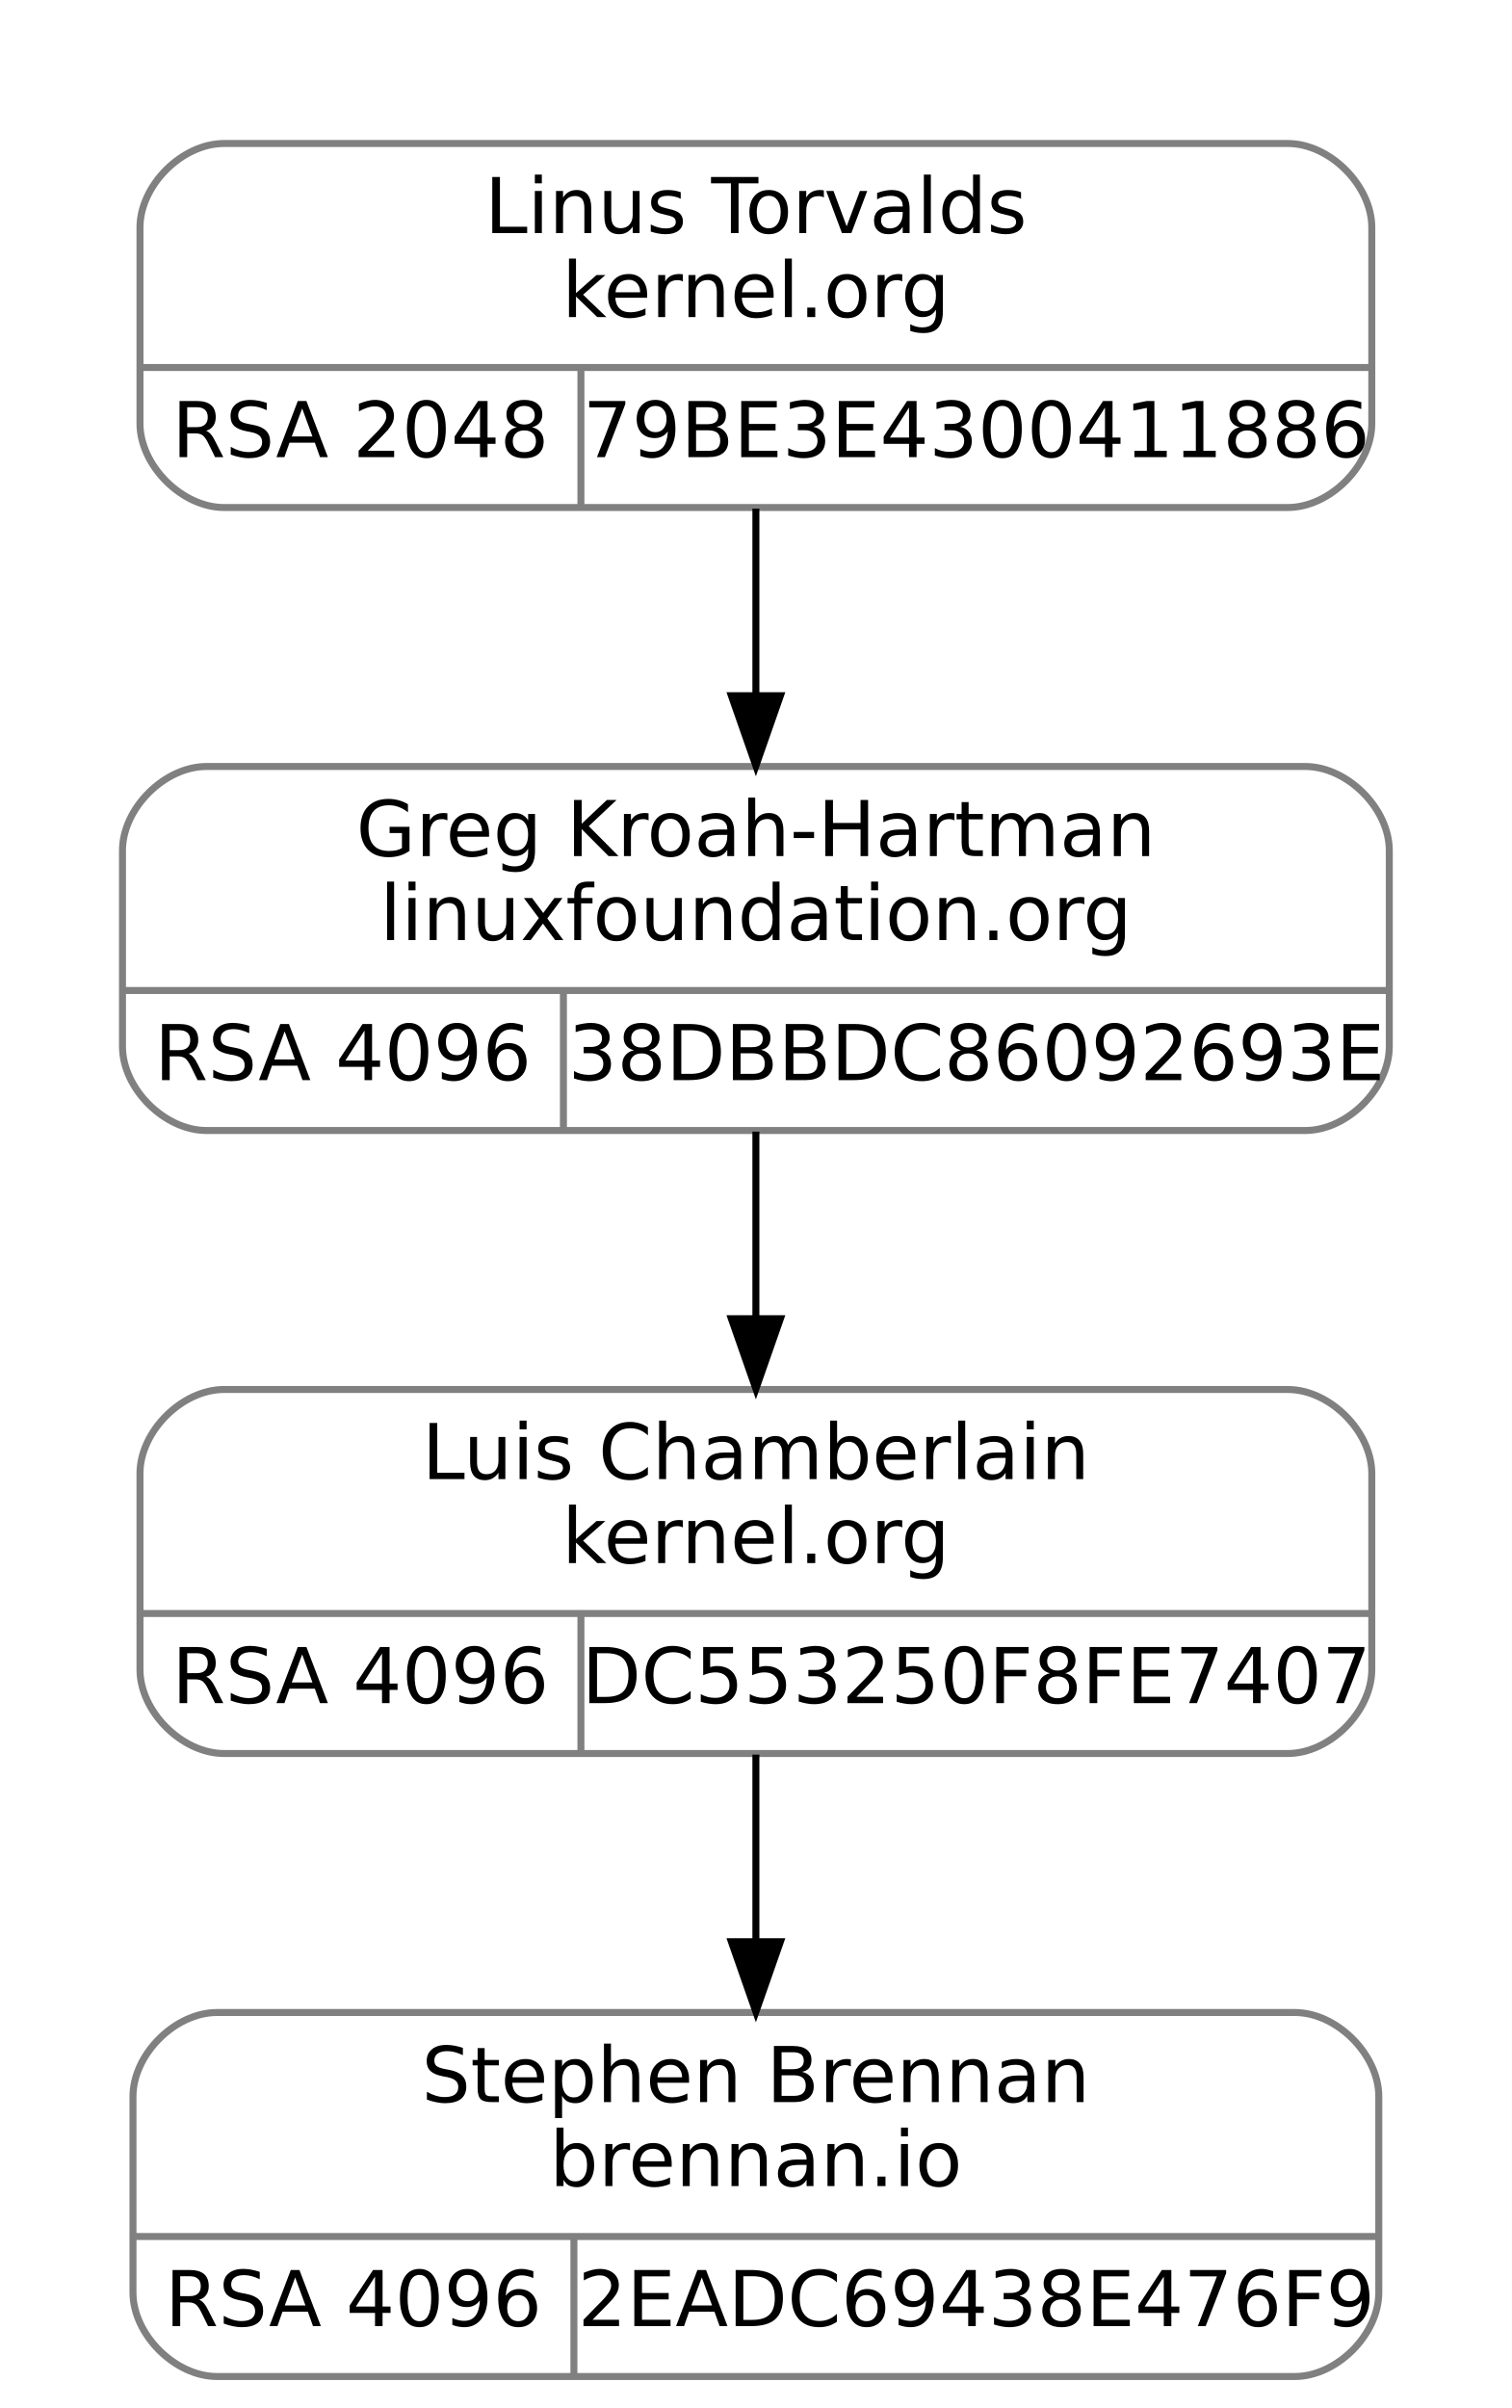
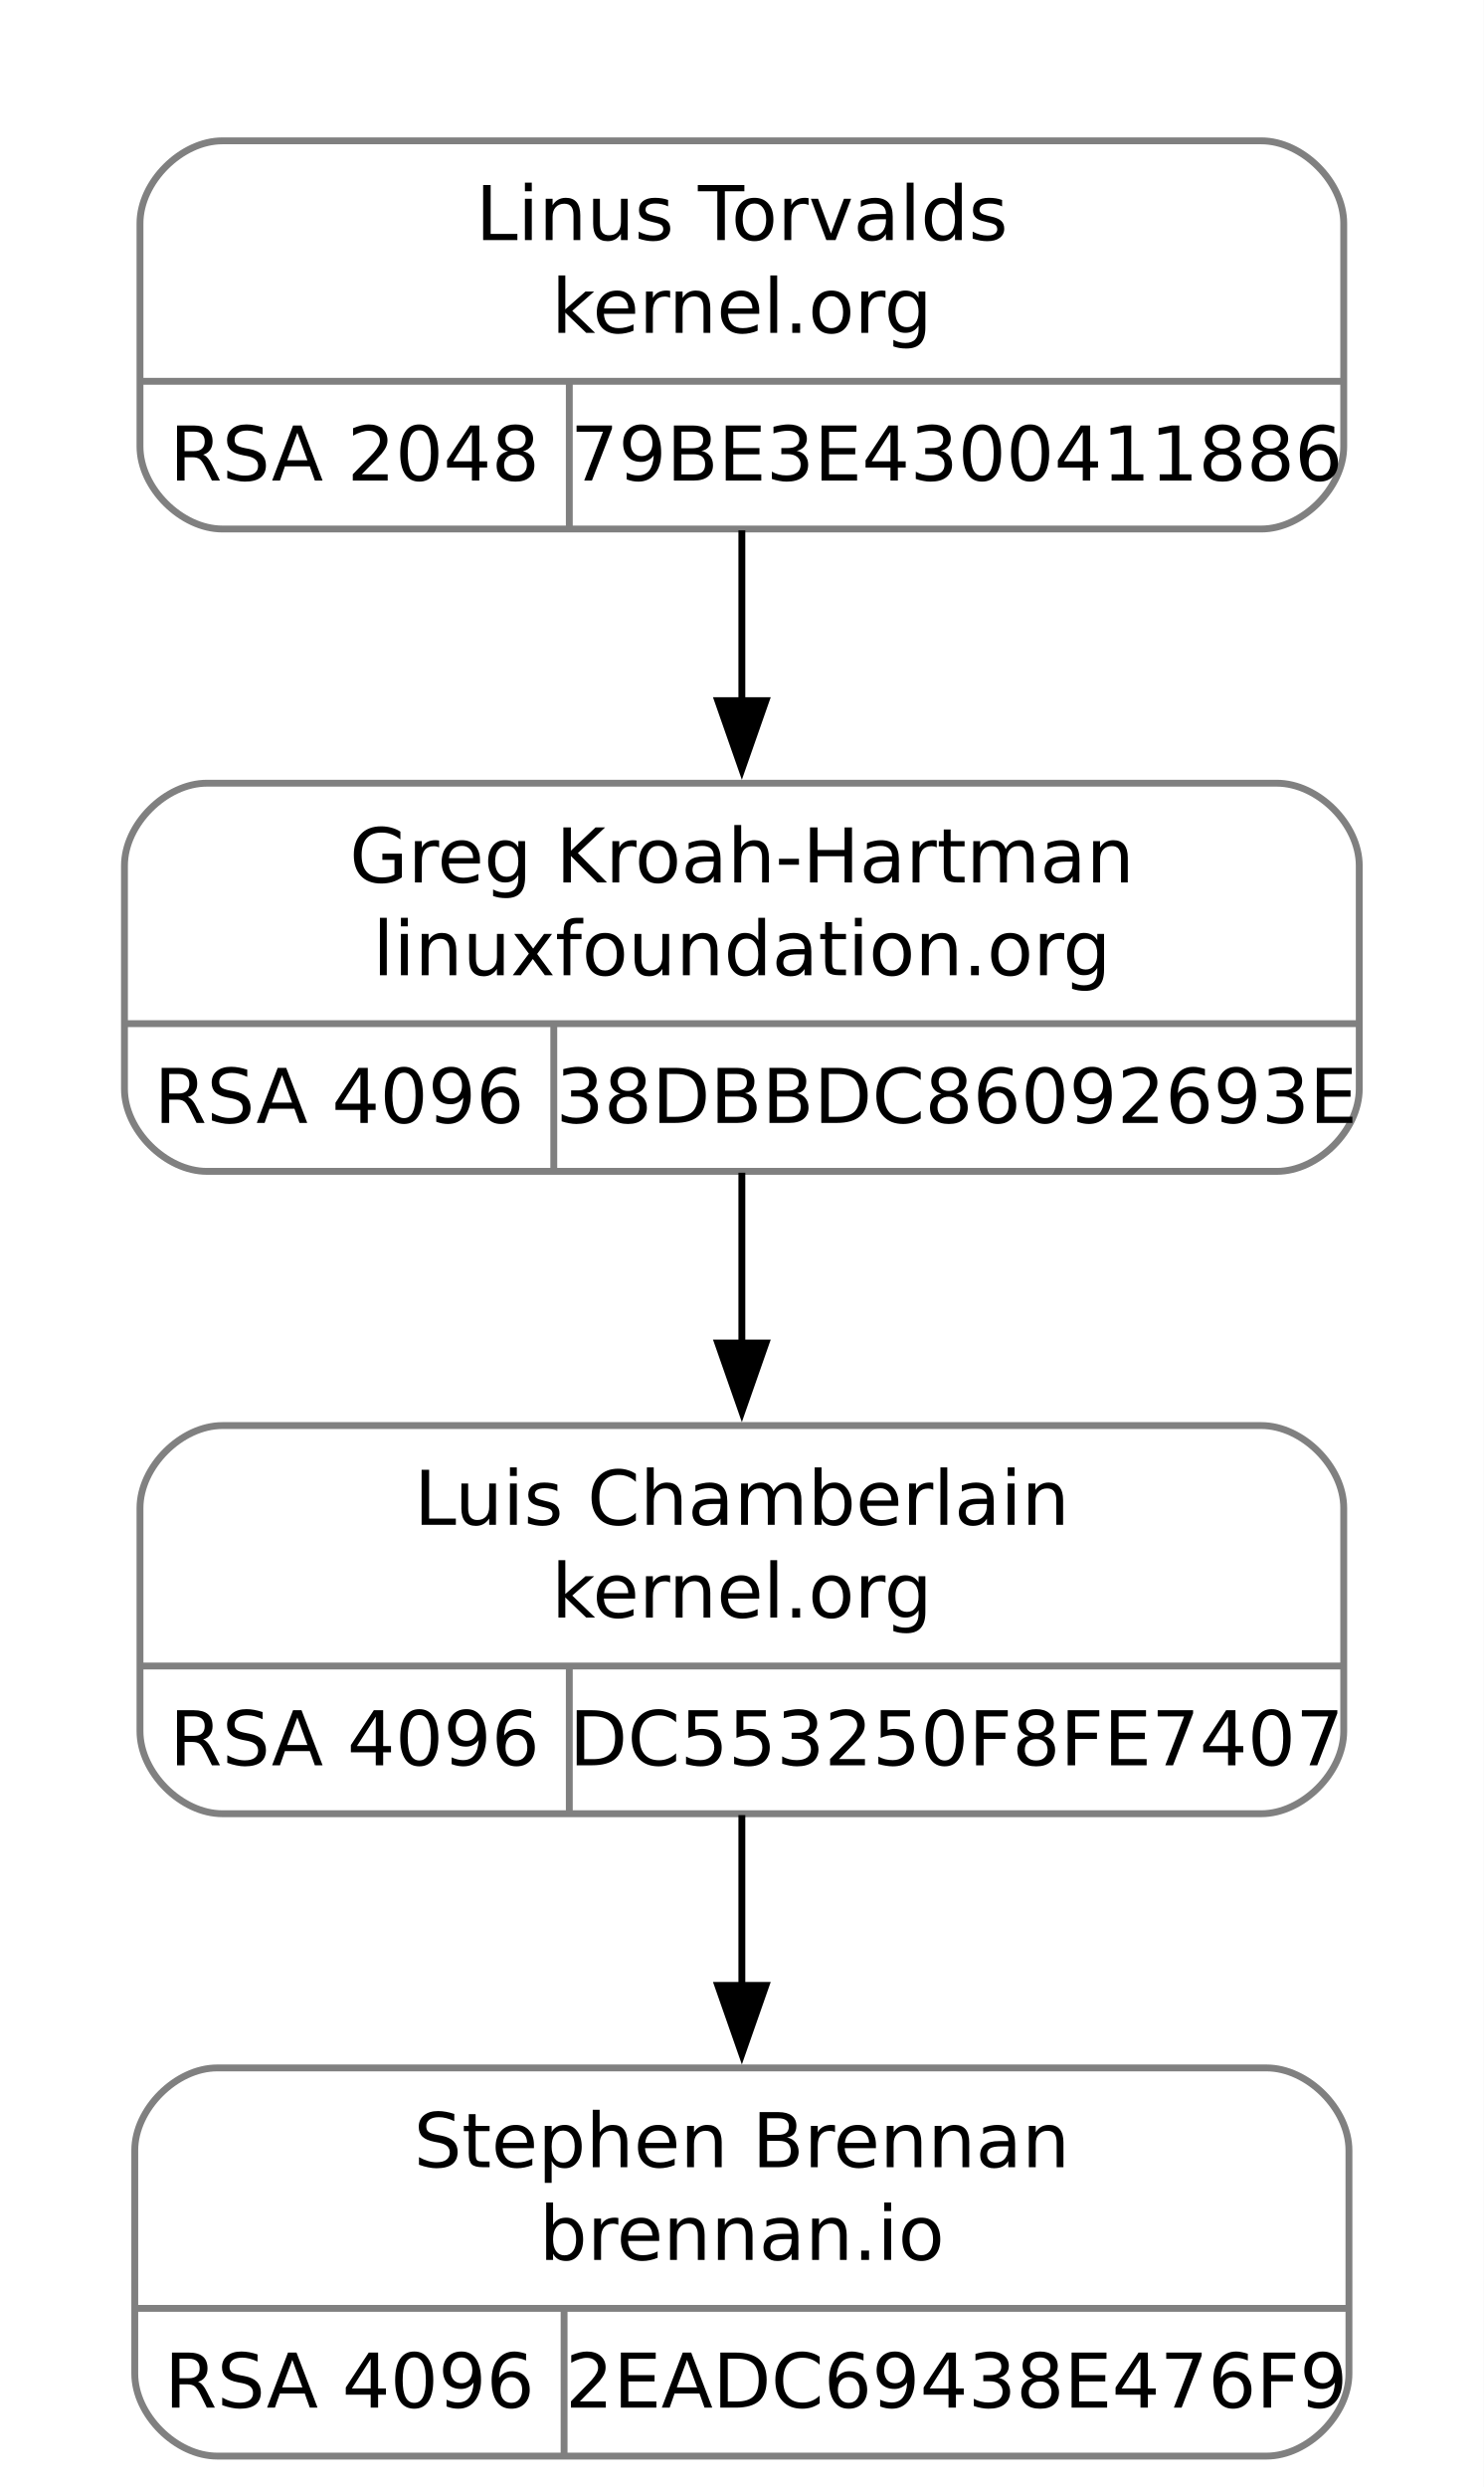
- <svg xmlns="http://www.w3.org/2000/svg" width="216pt" height="344pt" viewBox="0.00 0.00 216.00 344.00">
-   <g id="graph0" class="graph" transform="scale(1 1) rotate(0) translate(4 340)">
-     <polygon fill="white" stroke="transparent" points="-4,4 -4,-340 212,-340 212,4 -4,4" />
+ <svg xmlns="http://www.w3.org/2000/svg" width="216pt" height="362pt" viewBox="0.00 0.00 216.00 362.00">
+   <g id="graph0" class="graph" transform="scale(1 1) rotate(0) translate(4 358)">
+     <polygon fill="white" stroke="none" points="-4,4 -4,-358 212,-358 212,4 -4,4" />
    <g id="clust1" class="cluster">
-       <polygon fill="none" stroke="white" points="8,-259 8,-328 200,-328 200,-259 8,-259" />
+       <polygon fill="none" stroke="white" points="8,-272.5 8,-346 200,-346 200,-272.5 8,-272.5" />
    </g>
    <g id="node1" class="node">
-       <path fill="none" stroke="gray" d="M25.5,-178.5C25.5,-178.5 182.5,-178.5 182.5,-178.5 188.5,-178.5 194.5,-184.5 194.5,-190.5 194.5,-190.5 194.5,-218.5 194.5,-218.5 194.5,-224.5 188.5,-230.5 182.5,-230.5 182.5,-230.5 25.5,-230.5 25.5,-230.5 19.5,-230.5 13.5,-224.5 13.5,-218.5 13.5,-218.5 13.5,-190.5 13.5,-190.5 13.5,-184.5 19.5,-178.5 25.5,-178.5" />
-       <text text-anchor="middle" x="104" y="-217.7" font-family="droid sans,dejavu sans,helvetica" font-size="11.00">Greg Kroah-Hartman</text>
-       <text text-anchor="middle" x="104" y="-205.7" font-family="droid sans,dejavu sans,helvetica" font-size="11.00">linuxfoundation.org</text>
-       <polyline fill="none" stroke="gray" points="13.5,-198.5 194.5,-198.5 " />
-       <text text-anchor="middle" x="45" y="-185.7" font-family="droid sans,dejavu sans,helvetica" font-size="11.00">RSA 4096</text>
-       <polyline fill="none" stroke="gray" points="76.5,-178.5 76.5,-198.5 " />
-       <text text-anchor="middle" x="135.5" y="-185.7" font-family="droid sans,dejavu sans,helvetica" font-size="11.00">38DBBDC86092693E</text>
+       <path fill="none" stroke="gray" d="M26.12,-187.5C26.12,-187.5 181.88,-187.5 181.88,-187.5 187.88,-187.5 193.88,-193.5 193.88,-199.5 193.88,-199.5 193.88,-232 193.88,-232 193.88,-238 187.88,-244 181.88,-244 181.88,-244 26.12,-244 26.12,-244 20.12,-244 14.12,-238 14.12,-232 14.12,-232 14.12,-199.5 14.12,-199.5 14.12,-193.5 20.12,-187.5 26.12,-187.5" />
+       <text text-anchor="middle" x="104" y="-229.55" font-family="droid sans,dejavu sans,helvetica" font-size="11.00">Greg Kroah-Hartman</text>
+       <text text-anchor="middle" x="104" y="-216.05" font-family="droid sans,dejavu sans,helvetica" font-size="11.00">linuxfoundation.org</text>
+       <polyline fill="none" stroke="gray" points="14.12,-209 193.88,-209" />
+       <text text-anchor="middle" x="45.38" y="-194.55" font-family="droid sans,dejavu sans,helvetica" font-size="11.00">RSA 4096</text>
+       <polyline fill="none" stroke="gray" points="76.62,-187.5 76.62,-209" />
+       <text text-anchor="middle" x="135.25" y="-194.55" font-family="droid sans,dejavu sans,helvetica" font-size="11.00">38DBBDC86092693E</text>
    </g>
    <g id="node3" class="node">
-       <path fill="none" stroke="gray" d="M28,-89.5C28,-89.5 180,-89.5 180,-89.5 186,-89.5 192,-95.5 192,-101.5 192,-101.5 192,-129.5 192,-129.5 192,-135.5 186,-141.5 180,-141.5 180,-141.5 28,-141.5 28,-141.5 22,-141.5 16,-135.5 16,-129.5 16,-129.5 16,-101.5 16,-101.5 16,-95.5 22,-89.5 28,-89.5" />
-       <text text-anchor="middle" x="104" y="-128.7" font-family="droid sans,dejavu sans,helvetica" font-size="11.00">Luis Chamberlain</text>
-       <text text-anchor="middle" x="104" y="-116.7" font-family="droid sans,dejavu sans,helvetica" font-size="11.00">kernel.org</text>
-       <polyline fill="none" stroke="gray" points="16,-109.5 192,-109.5 " />
-       <text text-anchor="middle" x="47.5" y="-96.7" font-family="droid sans,dejavu sans,helvetica" font-size="11.00">RSA 4096</text>
-       <polyline fill="none" stroke="gray" points="79,-89.5 79,-109.5 " />
-       <text text-anchor="middle" x="135.5" y="-96.7" font-family="droid sans,dejavu sans,helvetica" font-size="11.00">DC553250F8FE7407</text>
+       <path fill="none" stroke="gray" d="M28.38,-94C28.38,-94 179.62,-94 179.62,-94 185.62,-94 191.62,-100 191.62,-106 191.62,-106 191.62,-138.5 191.62,-138.5 191.62,-144.5 185.62,-150.5 179.62,-150.5 179.62,-150.5 28.38,-150.5 28.38,-150.5 22.38,-150.5 16.38,-144.5 16.38,-138.5 16.38,-138.5 16.38,-106 16.38,-106 16.38,-100 22.38,-94 28.38,-94" />
+       <text text-anchor="middle" x="104" y="-136.05" font-family="droid sans,dejavu sans,helvetica" font-size="11.00">Luis Chamberlain</text>
+       <text text-anchor="middle" x="104" y="-122.55" font-family="droid sans,dejavu sans,helvetica" font-size="11.00">kernel.org</text>
+       <polyline fill="none" stroke="gray" points="16.38,-115.5 191.62,-115.5" />
+       <text text-anchor="middle" x="47.62" y="-101.05" font-family="droid sans,dejavu sans,helvetica" font-size="11.00">RSA 4096</text>
+       <polyline fill="none" stroke="gray" points="78.88,-94 78.88,-115.5" />
+       <text text-anchor="middle" x="135.25" y="-101.05" font-family="droid sans,dejavu sans,helvetica" font-size="11.00">DC553250F8FE7407</text>
    </g>
    <g id="edge2" class="edge">
-       <path fill="none" stroke="black" d="M104,-178.34C104,-170.04 104,-160.65 104,-151.75" />
-       <polygon fill="black" stroke="black" points="107.5,-151.61 104,-141.61 100.5,-151.61 107.5,-151.61" />
+       <path fill="none" stroke="black" d="M104,-187.3C104,-179.5 104,-170.85 104,-162.49" />
+       <polygon fill="black" stroke="black" points="107.5,-162.51 104,-152.51 100.5,-162.51 107.5,-162.51" />
    </g>
    <g id="node2" class="node">
-       <path fill="none" stroke="gray" d="M28,-267.5C28,-267.5 180,-267.5 180,-267.5 186,-267.5 192,-273.5 192,-279.5 192,-279.5 192,-307.5 192,-307.5 192,-313.5 186,-319.5 180,-319.5 180,-319.5 28,-319.5 28,-319.5 22,-319.5 16,-313.5 16,-307.5 16,-307.5 16,-279.5 16,-279.5 16,-273.5 22,-267.5 28,-267.5" />
-       <text text-anchor="middle" x="104" y="-306.7" font-family="droid sans,dejavu sans,helvetica" font-size="11.00">Linus Torvalds</text>
-       <text text-anchor="middle" x="104" y="-294.7" font-family="droid sans,dejavu sans,helvetica" font-size="11.00">kernel.org</text>
-       <polyline fill="none" stroke="gray" points="16,-287.5 192,-287.5 " />
-       <text text-anchor="middle" x="47.5" y="-274.7" font-family="droid sans,dejavu sans,helvetica" font-size="11.00">RSA 2048</text>
-       <polyline fill="none" stroke="gray" points="79,-267.5 79,-287.5 " />
-       <text text-anchor="middle" x="135.5" y="-274.7" font-family="droid sans,dejavu sans,helvetica" font-size="11.00">79BE3E4300411886</text>
+       <path fill="none" stroke="gray" d="M28.38,-281C28.38,-281 179.62,-281 179.62,-281 185.62,-281 191.62,-287 191.62,-293 191.62,-293 191.62,-325.5 191.62,-325.5 191.62,-331.5 185.62,-337.5 179.62,-337.5 179.62,-337.5 28.38,-337.5 28.38,-337.5 22.38,-337.5 16.38,-331.5 16.38,-325.5 16.38,-325.5 16.38,-293 16.38,-293 16.38,-287 22.38,-281 28.38,-281" />
+       <text text-anchor="middle" x="104" y="-323.05" font-family="droid sans,dejavu sans,helvetica" font-size="11.00">Linus Torvalds</text>
+       <text text-anchor="middle" x="104" y="-309.55" font-family="droid sans,dejavu sans,helvetica" font-size="11.00">kernel.org</text>
+       <polyline fill="none" stroke="gray" points="16.38,-302.5 191.62,-302.5" />
+       <text text-anchor="middle" x="47.62" y="-288.05" font-family="droid sans,dejavu sans,helvetica" font-size="11.00">RSA 2048</text>
+       <polyline fill="none" stroke="gray" points="78.88,-281 78.88,-302.5" />
+       <text text-anchor="middle" x="135.25" y="-288.05" font-family="droid sans,dejavu sans,helvetica" font-size="11.00">79BE3E4300411886</text>
    </g>
    <g id="edge1" class="edge">
-       <path fill="none" stroke="black" d="M104,-267.34C104,-259.04 104,-249.65 104,-240.75" />
-       <polygon fill="black" stroke="black" points="107.5,-240.61 104,-230.61 100.5,-240.61 107.5,-240.61" />
+       <path fill="none" stroke="black" d="M104,-280.8C104,-273 104,-264.35 104,-255.99" />
+       <polygon fill="black" stroke="black" points="107.5,-256.01 104,-246.01 100.5,-256.01 107.5,-256.01" />
    </g>
    <g id="node4" class="node">
-       <path fill="none" stroke="gray" d="M27,-0.5C27,-0.5 181,-0.5 181,-0.5 187,-0.5 193,-6.5 193,-12.5 193,-12.5 193,-40.5 193,-40.5 193,-46.5 187,-52.5 181,-52.5 181,-52.5 27,-52.5 27,-52.5 21,-52.5 15,-46.5 15,-40.5 15,-40.5 15,-12.5 15,-12.5 15,-6.5 21,-0.5 27,-0.5" />
-       <text text-anchor="middle" x="104" y="-39.7" font-family="droid sans,dejavu sans,helvetica" font-size="11.00">Stephen Brennan</text>
-       <text text-anchor="middle" x="104" y="-27.7" font-family="droid sans,dejavu sans,helvetica" font-size="11.00">brennan.io</text>
-       <polyline fill="none" stroke="gray" points="15,-20.5 193,-20.5 " />
-       <text text-anchor="middle" x="46.5" y="-7.7" font-family="droid sans,dejavu sans,helvetica" font-size="11.00">RSA 4096</text>
-       <polyline fill="none" stroke="gray" points="78,-0.5 78,-20.5 " />
-       <text text-anchor="middle" x="135.5" y="-7.7" font-family="droid sans,dejavu sans,helvetica" font-size="11.00">2EADC69438E476F9</text>
+       <path fill="none" stroke="gray" d="M27.62,-0.5C27.62,-0.5 180.38,-0.5 180.38,-0.5 186.38,-0.5 192.38,-6.5 192.38,-12.5 192.38,-12.5 192.38,-45 192.38,-45 192.38,-51 186.38,-57 180.38,-57 180.38,-57 27.62,-57 27.62,-57 21.62,-57 15.62,-51 15.62,-45 15.62,-45 15.62,-12.5 15.62,-12.5 15.62,-6.5 21.62,-0.5 27.62,-0.5" />
+       <text text-anchor="middle" x="104" y="-42.55" font-family="droid sans,dejavu sans,helvetica" font-size="11.00">Stephen Brennan</text>
+       <text text-anchor="middle" x="104" y="-29.05" font-family="droid sans,dejavu sans,helvetica" font-size="11.00">brennan.io</text>
+       <polyline fill="none" stroke="gray" points="15.62,-22 192.38,-22" />
+       <text text-anchor="middle" x="46.88" y="-7.55" font-family="droid sans,dejavu sans,helvetica" font-size="11.00">RSA 4096</text>
+       <polyline fill="none" stroke="gray" points="78.12,-0.5 78.12,-22" />
+       <text text-anchor="middle" x="135.25" y="-7.55" font-family="droid sans,dejavu sans,helvetica" font-size="11.00">2EADC69438E476F9</text>
    </g>
    <g id="edge3" class="edge">
-       <path fill="none" stroke="black" d="M104,-89.34C104,-81.04 104,-71.65 104,-62.75" />
-       <polygon fill="black" stroke="black" points="107.5,-62.61 104,-52.61 100.5,-62.61 107.5,-62.61" />
+       <path fill="none" stroke="black" d="M104,-93.8C104,-86 104,-77.35 104,-68.99" />
+       <polygon fill="black" stroke="black" points="107.5,-69.01 104,-59.01 100.5,-69.01 107.5,-69.01" />
    </g>
  </g>
</svg>
